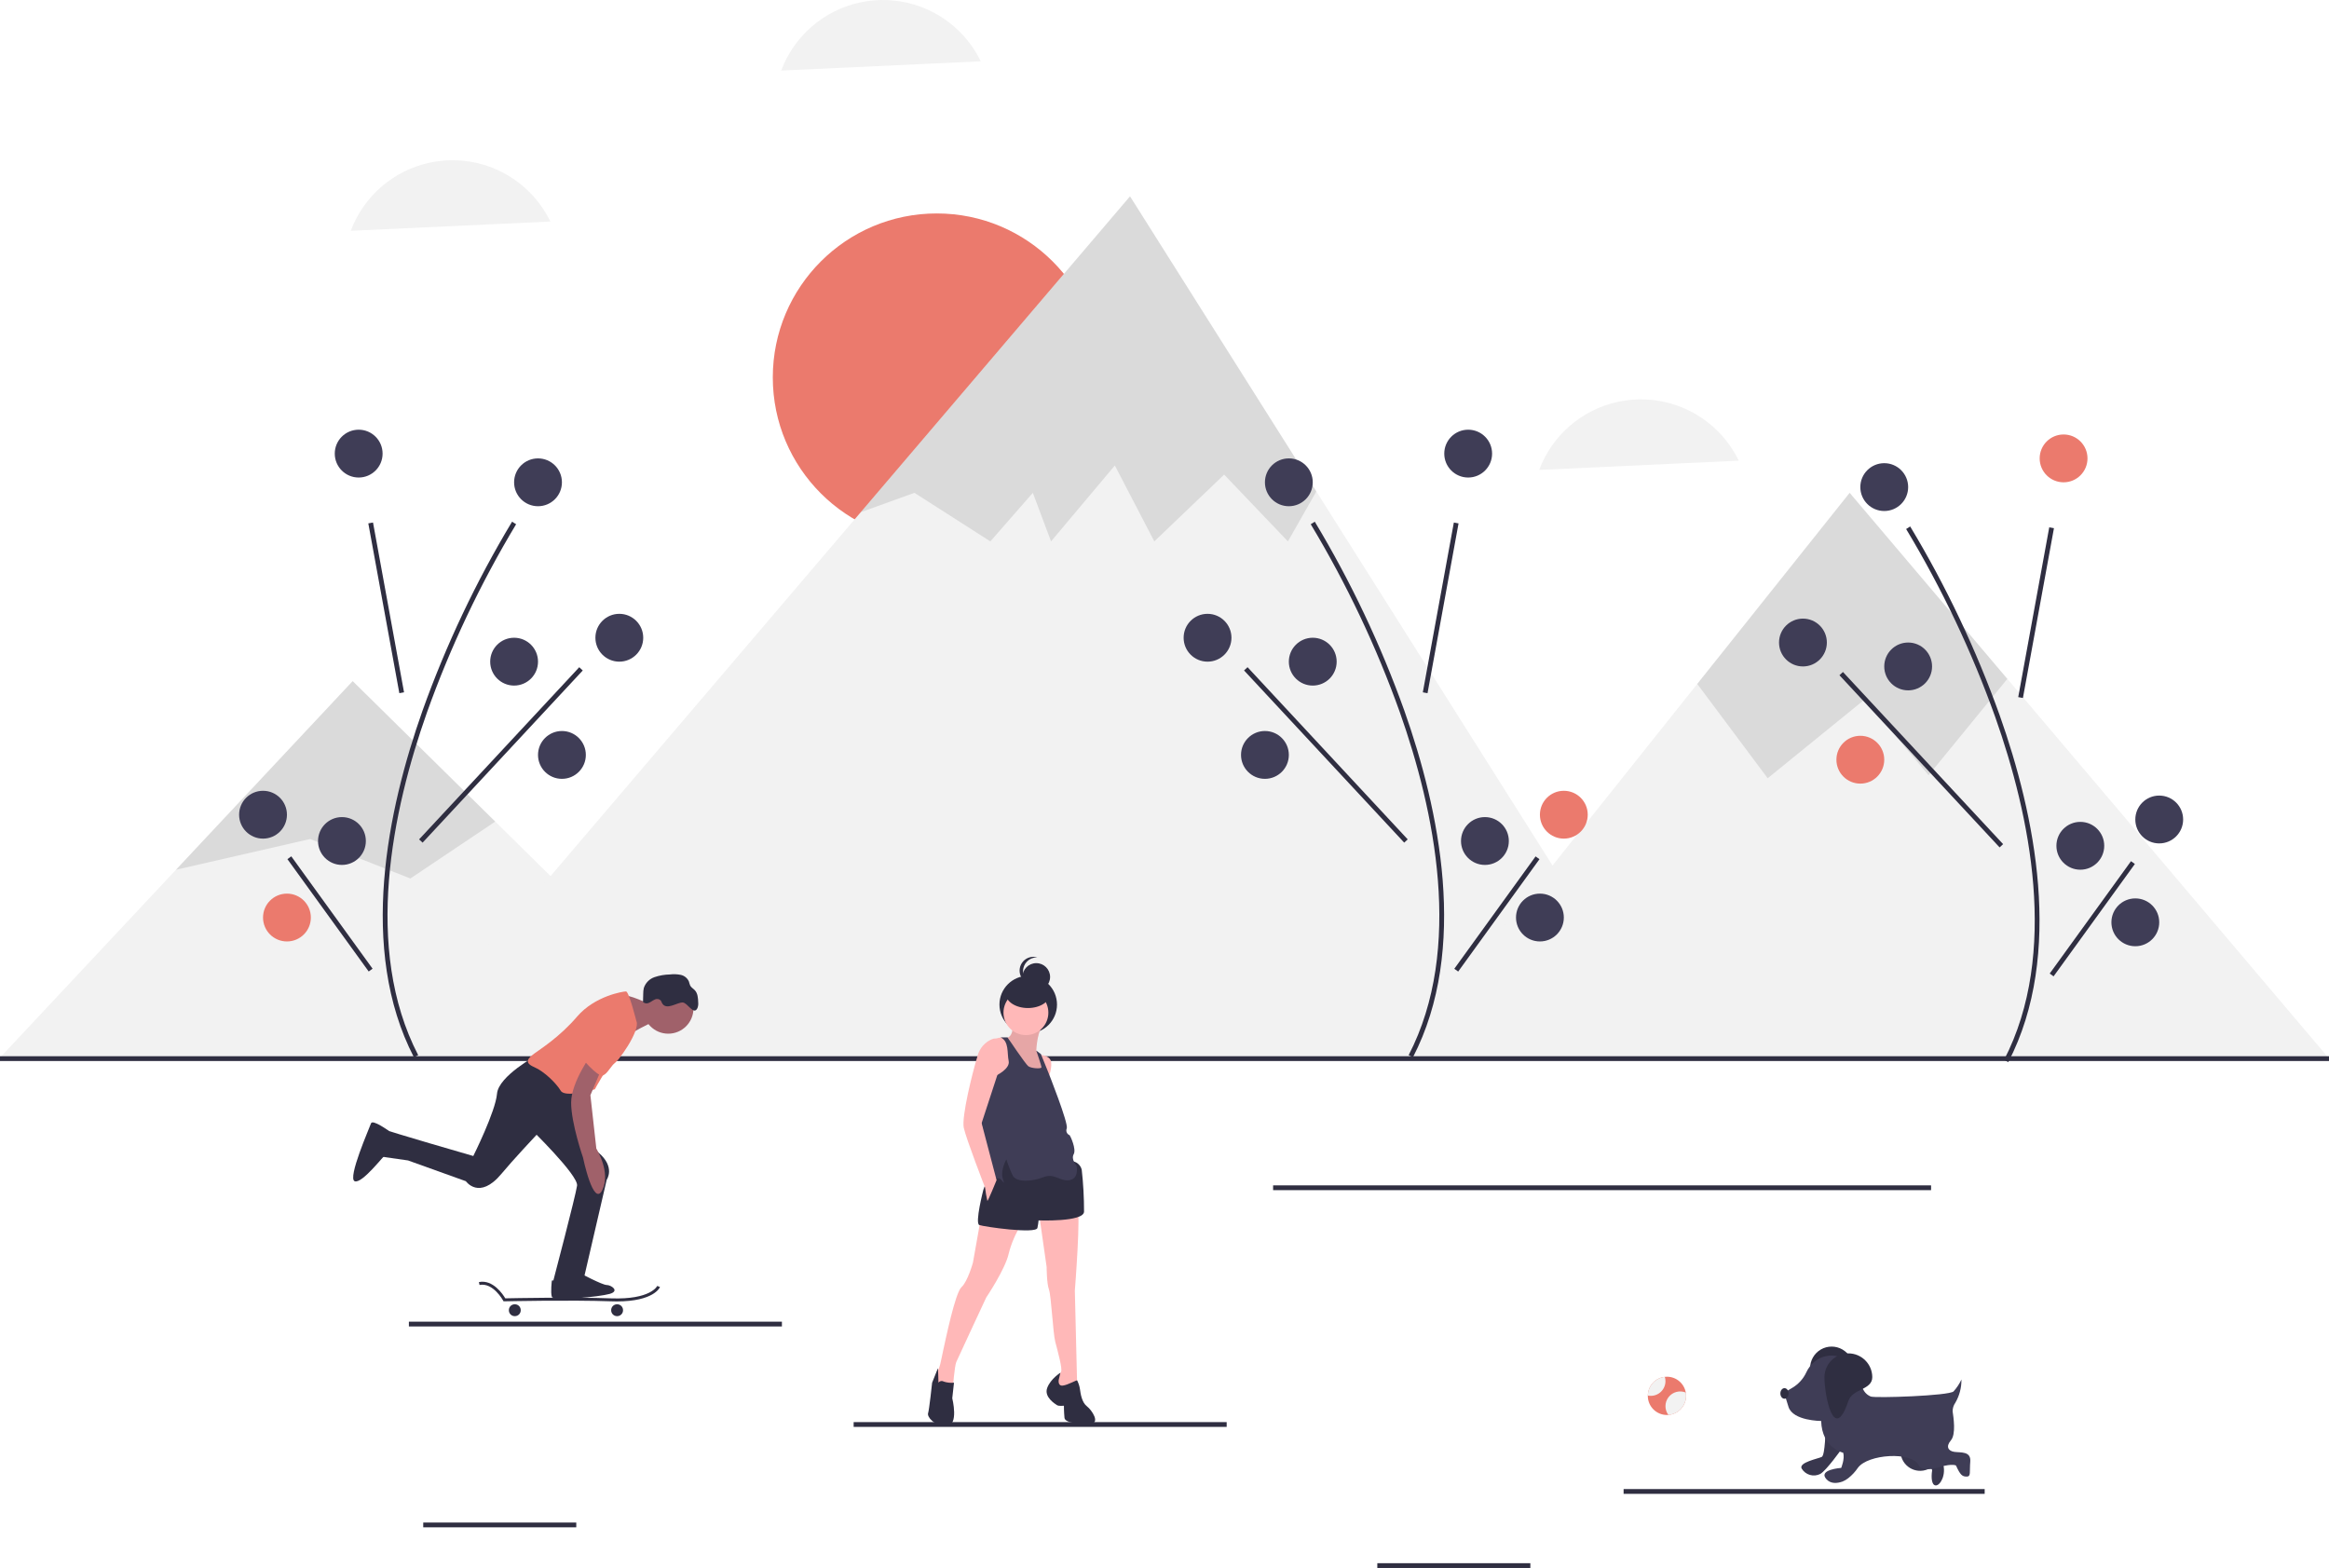
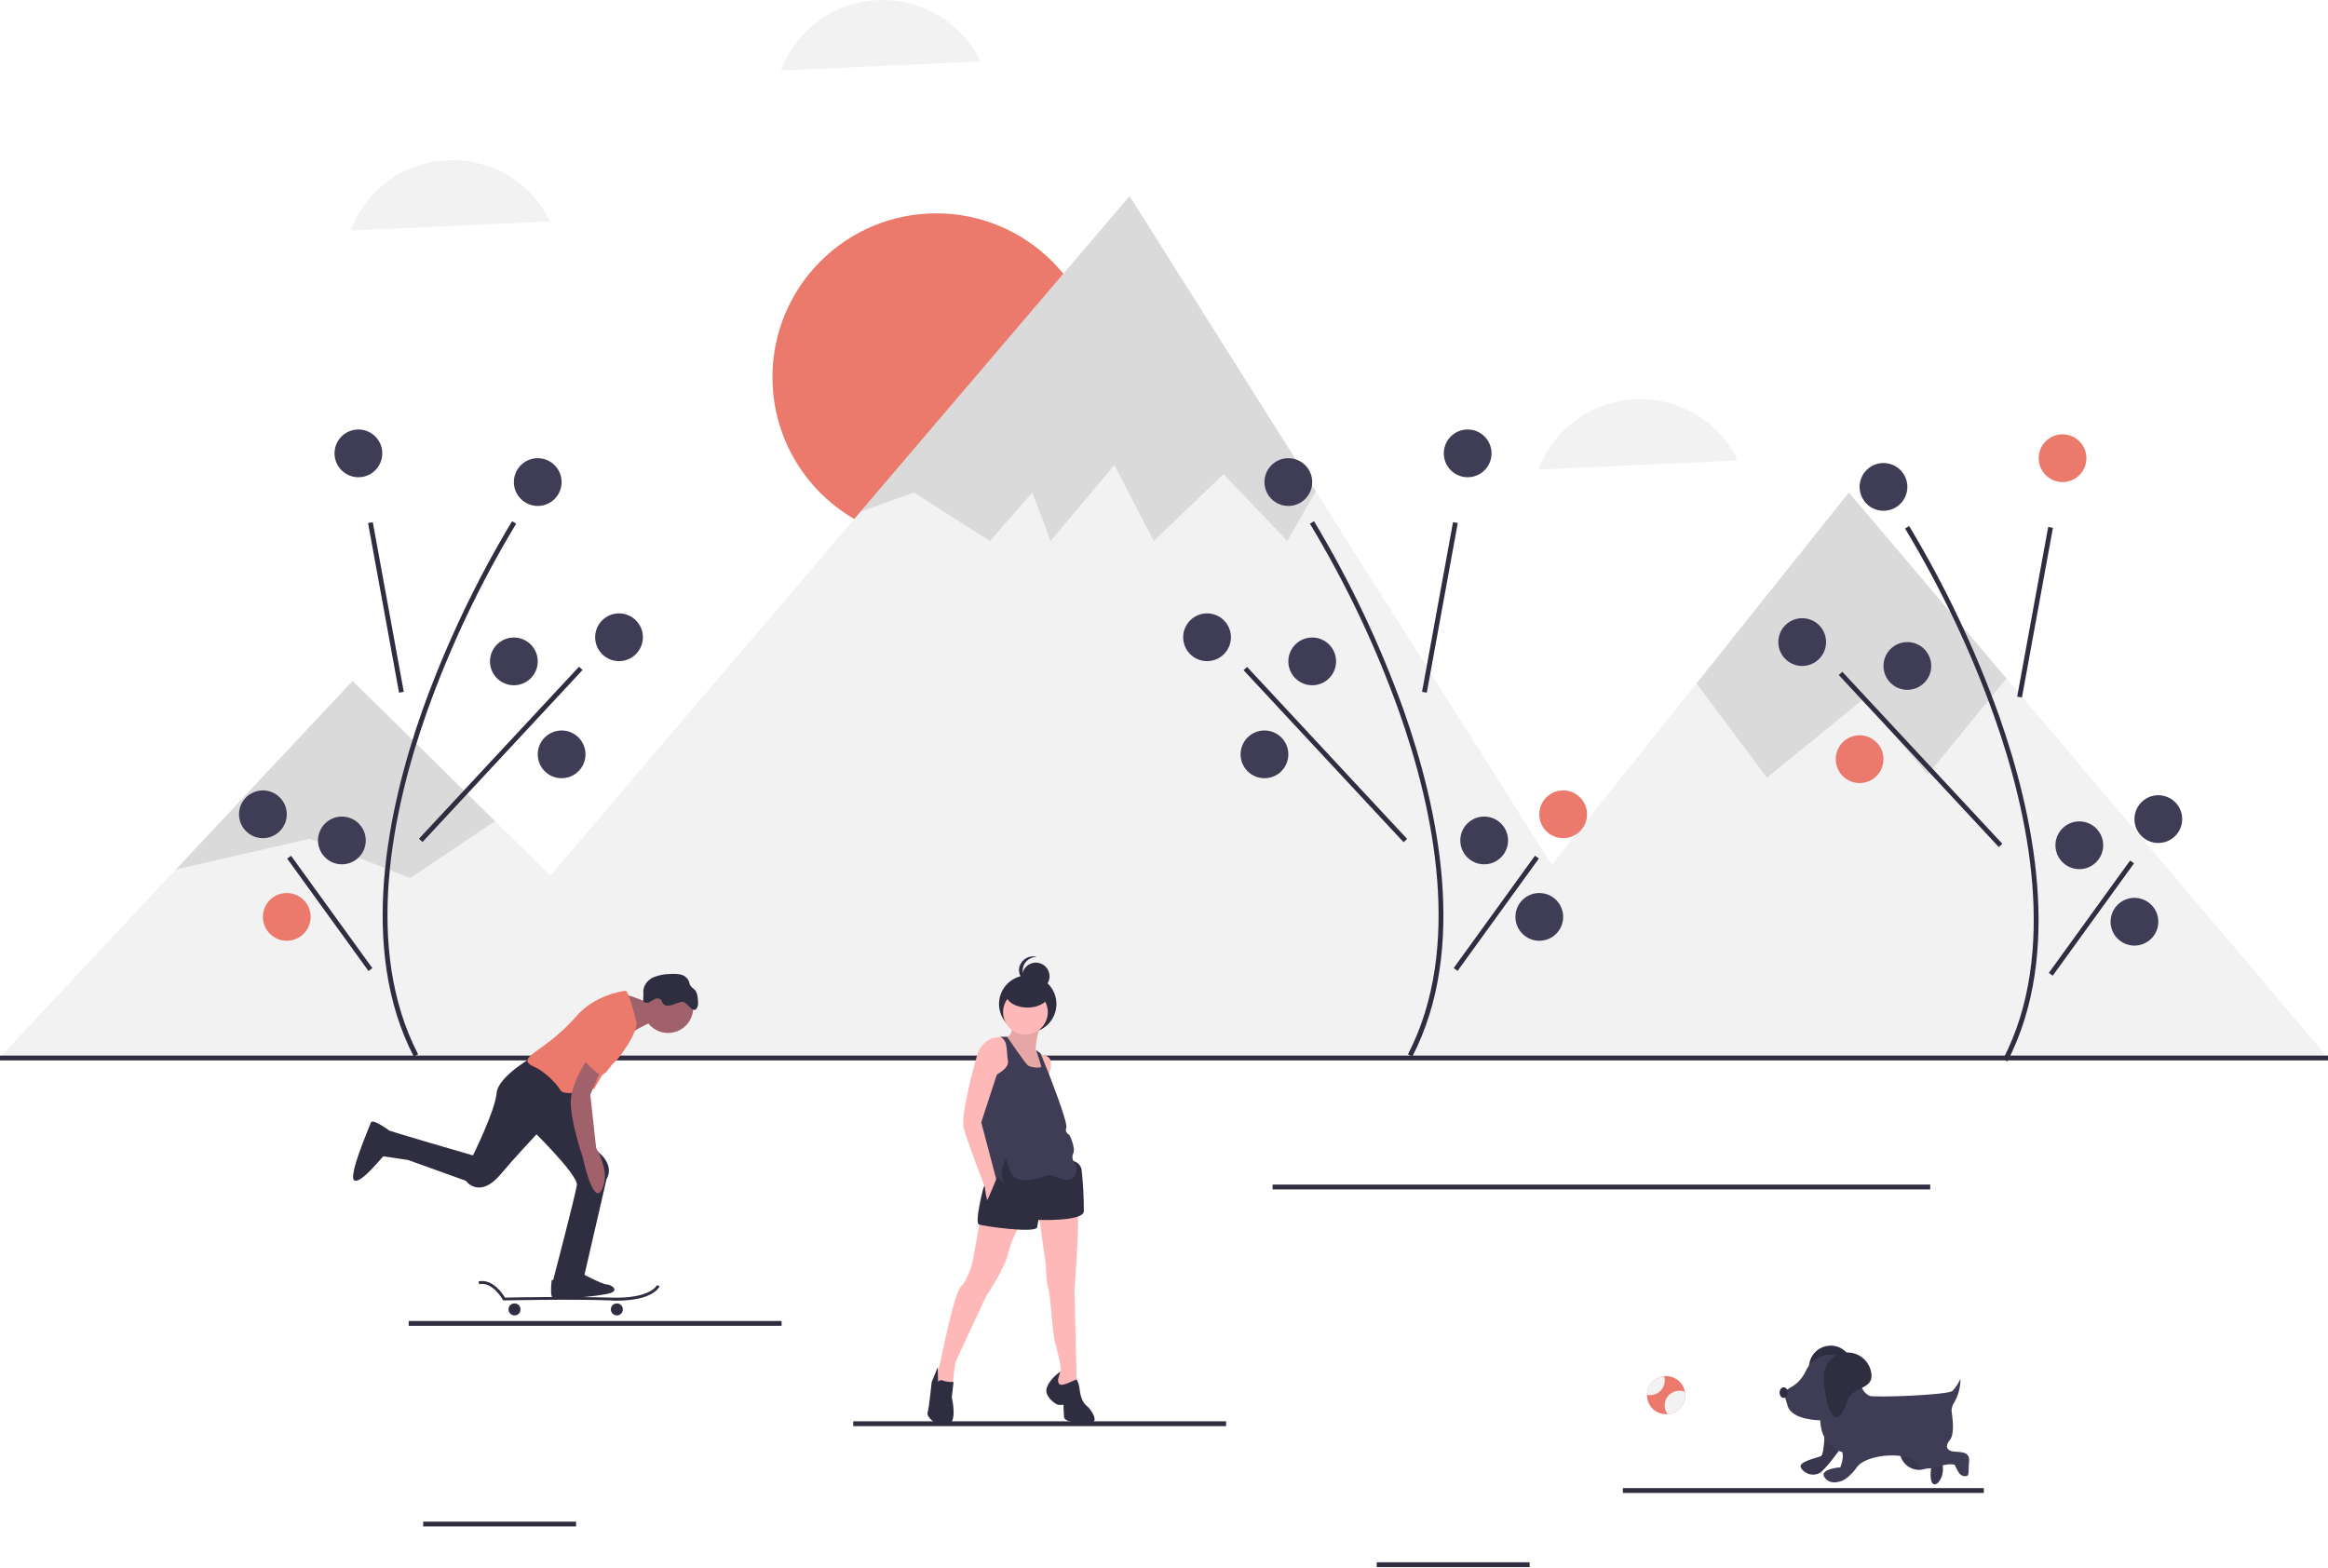
- <svg xmlns="http://www.w3.org/2000/svg" width="916.495" height="616.976" viewBox="0 0 916.495 616.976">
-   <g id="Group_30" data-name="Group 30" transform="translate(0 -0.006)">
-     <circle id="Ellipse_107" data-name="Ellipse 107" cx="64.524" cy="64.524" r="64.524" transform="translate(304.106 83.993)" fill="#eb7a6d" />
-     <path id="Path_460" data-name="Path 460" d="M289.475,433.3l-75.792-74.68-18.8-18.521-56.1-55.276L69.244,359.06,0,432.988" transform="translate(0 -16.815)" fill="#f2f2f2" />
-     <path id="Path_461" data-name="Path 461" d="M672.157,421.781H159.71l63.4-68.728,117.14-137.4,7.895-9.259L454.108,82.1l73.32,116.124,1.919,3.039,93.277,147.712Z" transform="translate(-9.429 -4.847)" fill="#f2f2f2" />
-     <path id="Path_462" data-name="Path 462" d="M951.044,428.651,824.469,279.3,762.418,206.09l-59.972,75.195-54.7,68.61L585.18,428.34" transform="translate(-34.549 -12.167)" fill="#f2f2f2" />
-     <path id="Path_463" data-name="Path 463" d="M199.232,340.1l-33.4,22.392L126.4,346.956l-52.814,12.1,69.543-74.238Z" transform="translate(-4.345 -16.815)" opacity="0.1" />
-     <path id="Path_464" data-name="Path 464" d="M539.251,198.228l-11.188,19.657L502.977,191.6l-27.485,26.281-15.535-29.866-25.1,29.866-7.17-19.111L410.97,217.885l-29.875-19.111L359.97,206.4,465.931,82.1Z" transform="translate(-21.253 -4.847)" opacity="0.1" />
-     <path id="Path_465" data-name="Path 465" d="M831.827,279.3l-30.984,37.913L775.75,287.343,737.514,318.41,709.8,281.285l59.972-75.195Z" transform="translate(-41.907 -12.167)" opacity="0.1" />
-     <path id="Path_466" data-name="Path 466" d="M950.366,553.081l-1.672-.864c21.719-41.989,10.105-96.519-3.462-134.87a413.347,413.347,0,0,0-35.077-74.03l1.591-1.005a415.467,415.467,0,0,1,35.26,74.407C960.7,455.421,972.393,510.495,950.366,553.081Z" transform="translate(-160.064 -135.151)" fill="#2f2e41" />
-     <rect id="Rectangle_447" data-name="Rectangle 447" width="67.919" height="1.881" transform="translate(794.201 274.311) rotate(-79.645)" fill="#2f2e41" />
-     <rect id="Rectangle_448" data-name="Rectangle 448" width="1.883" height="92.545" transform="matrix(0.732, -0.681, 0.681, 0.732, 723.85, 265.702)" fill="#2f2e41" />
-     <rect id="Rectangle_449" data-name="Rectangle 449" width="54.584" height="1.882" transform="matrix(0.586, -0.81, 0.81, 0.586, 806.59, 383.081)" fill="#2f2e41" />
-     <circle id="Ellipse_108" data-name="Ellipse 108" cx="9.41" cy="9.41" r="9.41" transform="translate(802.639 170.967)" fill="#eb7a6d" />
-     <circle id="Ellipse_109" data-name="Ellipse 109" cx="9.41" cy="9.41" r="9.41" transform="translate(700.074 243.421)" fill="#3f3d56" />
-     <circle id="Ellipse_110" data-name="Ellipse 110" cx="9.41" cy="9.41" r="9.41" transform="translate(741.477 252.831)" fill="#3f3d56" />
-     <circle id="Ellipse_111" data-name="Ellipse 111" cx="9.41" cy="9.41" r="9.41" transform="translate(722.657 289.528)" fill="#eb7a6d" />
-     <circle id="Ellipse_112" data-name="Ellipse 112" cx="9.41" cy="9.41" r="9.41" transform="translate(840.277 313.052)" fill="#3f3d56" />
-     <circle id="Ellipse_113" data-name="Ellipse 113" cx="9.41" cy="9.41" r="9.41" transform="translate(809.226 323.403)" fill="#3f3d56" />
-     <circle id="Ellipse_114" data-name="Ellipse 114" cx="9.41" cy="9.41" r="9.41" transform="translate(830.868 353.514)" fill="#3f3d56" />
-     <circle id="Ellipse_115" data-name="Ellipse 115" cx="9.41" cy="9.41" r="9.41" transform="translate(732.067 182.259)" fill="#3f3d56" />
-     <path id="Path_467" data-name="Path 467" d="M701.366,551.081l-1.672-.864c21.719-41.989,10.105-96.519-3.461-134.87a413.357,413.357,0,0,0-35.077-74.03l1.591-1.005a415.471,415.471,0,0,1,35.26,74.407C711.7,453.421,723.393,508.495,701.366,551.081Z" transform="translate(-145.363 -135.033)" fill="#2f2e41" />
-     <rect id="Rectangle_450" data-name="Rectangle 450" width="67.919" height="1.881" transform="translate(559.901 272.428) rotate(-79.645)" fill="#2f2e41" />
-     <rect id="Rectangle_451" data-name="Rectangle 451" width="1.883" height="92.545" transform="matrix(0.732, -0.681, 0.681, 0.732, 489.551, 263.821)" fill="#2f2e41" />
-     <rect id="Rectangle_452" data-name="Rectangle 452" width="54.584" height="1.882" transform="matrix(0.586, -0.81, 0.81, 0.586, 572.291, 381.199)" fill="#2f2e41" />
-     <circle id="Ellipse_116" data-name="Ellipse 116" cx="9.41" cy="9.41" r="9.41" transform="translate(568.34 169.085)" fill="#3f3d56" />
-     <circle id="Ellipse_117" data-name="Ellipse 117" cx="9.41" cy="9.41" r="9.41" transform="translate(465.775 241.539)" fill="#3f3d56" />
-     <circle id="Ellipse_118" data-name="Ellipse 118" cx="9.41" cy="9.41" r="9.41" transform="translate(507.177 250.949)" fill="#3f3d56" />
-     <circle id="Ellipse_119" data-name="Ellipse 119" cx="9.41" cy="9.41" r="9.41" transform="translate(488.358 287.646)" fill="#3f3d56" />
-     <circle id="Ellipse_120" data-name="Ellipse 120" cx="9.41" cy="9.41" r="9.41" transform="translate(605.978 311.17)" fill="#eb7a6d" />
-     <circle id="Ellipse_121" data-name="Ellipse 121" cx="9.41" cy="9.41" r="9.41" transform="translate(574.927 321.521)" fill="#3f3d56" />
-     <circle id="Ellipse_122" data-name="Ellipse 122" cx="9.41" cy="9.41" r="9.41" transform="translate(596.569 351.632)" fill="#3f3d56" />
-     <circle id="Ellipse_123" data-name="Ellipse 123" cx="9.41" cy="9.41" r="9.41" transform="translate(497.768 180.377)" fill="#3f3d56" />
-     <path id="Path_468" data-name="Path 468" d="M285.341,551.081l1.672-.864c-21.719-41.989-10.105-96.519,3.462-134.87a413.359,413.359,0,0,1,35.077-74.03l-1.591-1.005a415.462,415.462,0,0,0-35.26,74.406C275.01,453.421,263.314,508.495,285.341,551.081Z" transform="translate(-122.45 -135.033)" fill="#2f2e41" />
-     <rect id="Rectangle_453" data-name="Rectangle 453" width="1.881" height="67.919" transform="translate(144.936 205.947) rotate(-10.355)" fill="#2f2e41" />
-     <rect id="Rectangle_454" data-name="Rectangle 454" width="92.545" height="1.883" transform="matrix(0.681, -0.732, 0.732, 0.681, 164.92, 330.291)" fill="#2f2e41" />
-     <rect id="Rectangle_455" data-name="Rectangle 455" width="1.882" height="54.584" transform="matrix(0.81, -0.586, 0.586, 0.81, 113.102, 338.062)" fill="#2f2e41" />
-     <circle id="Ellipse_124" data-name="Ellipse 124" cx="9.41" cy="9.41" r="9.41" transform="translate(131.734 169.085)" fill="#3f3d56" />
-     <circle id="Ellipse_125" data-name="Ellipse 125" cx="9.41" cy="9.41" r="9.41" transform="translate(234.299 241.539)" fill="#3f3d56" />
-     <circle id="Ellipse_126" data-name="Ellipse 126" cx="9.41" cy="9.41" r="9.41" transform="translate(192.897 250.949)" fill="#3f3d56" />
-     <circle id="Ellipse_127" data-name="Ellipse 127" cx="9.41" cy="9.41" r="9.41" transform="translate(211.716 287.646)" fill="#3f3d56" />
-     <circle id="Ellipse_128" data-name="Ellipse 128" cx="9.41" cy="9.41" r="9.41" transform="translate(94.096 311.17)" fill="#3f3d56" />
-     <circle id="Ellipse_129" data-name="Ellipse 129" cx="9.41" cy="9.41" r="9.41" transform="translate(125.148 321.521)" fill="#3f3d56" />
-     <circle id="Ellipse_130" data-name="Ellipse 130" cx="9.41" cy="9.41" r="9.41" transform="translate(103.506 351.632)" fill="#eb7a6d" />
-     <circle id="Ellipse_131" data-name="Ellipse 131" cx="9.41" cy="9.41" r="9.41" transform="translate(202.306 180.377)" fill="#3f3d56" />
-     <rect id="Rectangle_456" data-name="Rectangle 456" width="916.495" height="1.882" transform="translate(0 415.617)" fill="#2f2e41" />
-     <circle id="Ellipse_132" data-name="Ellipse 132" cx="11.323" cy="11.323" r="11.323" transform="translate(393.299 383.97)" fill="#2f2e41" />
-     <path id="Path_469" data-name="Path 469" d="M536.356,551.312s.226,4.076-2.491,4.529l3.85,9.285,4.756,7.7h4.076l2.491-2.265-.453-2.944-1.359-5.209-1.585-1.585s.226-6.568,2.265-9.512S536.356,551.312,536.356,551.312Z" transform="translate(-137.848 -147.413)" fill="#ffb8b8" />
-     <path id="Path_470" data-name="Path 470" d="M536.356,551.312s.226,4.076-2.491,4.529l3.85,9.285,4.756,7.7h4.076l2.491-2.265-.453-2.944-1.359-5.209-1.585-1.585s.226-6.568,2.265-9.512S536.356,551.312,536.356,551.312Z" transform="translate(-137.848 -147.413)" opacity="0.1" />
-     <circle id="Ellipse_133" data-name="Ellipse 133" cx="5.435" cy="5.435" r="5.435" transform="translate(402.358 378.988)" fill="#2f2e41" />
-     <path id="Path_471" data-name="Path 471" d="M540.759,527.934a5.435,5.435,0,0,1,5.435-5.435c.072,0,.143,0,.214.005a5.435,5.435,0,1,0-1.786,10.633,5.437,5.437,0,0,1-3.863-5.2Z" transform="translate(-138.175 -145.775)" fill="#2f2e41" />
-     <path id="Path_472" data-name="Path 472" d="M534.658,556.425l-2.265-.226a3.717,3.717,0,0,0-3.623.906c-1.585,1.585.226,19.476.226,19.476l5.662-3.85.906-9.059Z" transform="translate(-137.509 -147.77)" fill="#ffb8b8" />
-     <path id="Path_473" data-name="Path 473" d="M522.164,631.057l-3.17,17.891s-2.038,7.473-4.529,9.738-6.341,21.061-7.247,25.138-1.132,6.341-2.265,7.926,0,7.247,0,7.247h2.491l3.623-.679s.679-8.606,1.359-10.191S524.2,662.762,524.2,662.762s7.473-11.1,8.832-17.211A39.153,39.153,0,0,1,538.016,634Z" transform="translate(-136.111 -152.198)" fill="#ffb8b8" />
-     <path id="Path_474" data-name="Path 474" d="M547.583,629.851l2.944,20.608s0,6.341.906,8.832,1.585,17.211,2.491,20.608,2.944,10.87,2.265,11.776a32.312,32.312,0,0,0-2.038,4.529l2.265,4.982,6.115-4.3-.906-37.14s2.491-31.479.906-32.385S553.018,623.736,547.583,629.851Z" transform="translate(-138.658 -151.898)" fill="#ffb8b8" />
-     <path id="Path_475" data-name="Path 475" d="M528.634,606.4,524.1,618.854s-3.4,13.135-1.585,13.814,22.42,3.623,22.873,1.132a25.549,25.549,0,0,0,.453-2.944s17.664.679,17.891-3.4a146.484,146.484,0,0,0-.906-16.532,4.414,4.414,0,0,0-4.076-3.4C556.263,607.53,534.749,601.869,528.634,606.4Z" transform="translate(-137.147 -150.639)" fill="#2f2e41" />
-     <path id="Path_476" data-name="Path 476" d="M505.206,700.015a1.491,1.491,0,0,1,2.038-.453,10.065,10.065,0,0,0,4.076.453l-.679,6.115S513.359,717,508.377,717s-7.7-3.623-7.247-4.982,1.585-12,1.585-12,2.176-5.347,2.265-5.662S505.206,700.015,505.206,700.015Z" transform="translate(-135.912 -155.935)" fill="#2f2e41" />
-     <path id="Path_477" data-name="Path 477" d="M555.466,698.993s-.453,2.491,1.585,2.265,5.435-2.265,5.662-2.038a11.162,11.162,0,0,1,1.132,3.623c.226,1.585.679,4.982,2.718,6.567s5.209,6.568,1.585,6.794-10.191,0-10.417-2.265-.227-4.756-.227-4.756-2.038.226-2.718-.226-5.209-3.171-3.85-6.794,5.193-5.958,5.193-5.958Z" transform="translate(-138.841 -156.045)" fill="#2f2e41" />
-     <circle id="Ellipse_134" data-name="Ellipse 134" cx="8.832" cy="8.832" r="8.832" transform="translate(394.885 389.632)" fill="#ffb8b8" />
-     <path id="Path_478" data-name="Path 478" d="M547.1,563.187s4.076,0,4.982,2.265-.906,7.02-.906,7.02l-2.065-5.048Z" transform="translate(-138.629 -148.191)" fill="#ffb8b8" />
-     <path id="Path_479" data-name="Path 479" d="M530.932,555.967h2.717s7.02,10.417,8.153,11.323,5.209,1.132,5.209.453-2.038-6.568-2.038-6.568l1.812,1.359,2.944,7.247s7.926,19.929,7.247,21.967a2.02,2.02,0,0,0,1.132,2.718c.226.227,2.718,5.435,1.585,7.473s1.132,4.529,1.132,4.529,1.132,4.982-2.718,5.662-5.888-2.944-10.417-1.132-10.644,2.038-12-.679a50.808,50.808,0,0,1-2.491-6.341s-2.491,4.3-1.359,7.7-.453-.226-1.585-.226-3.171-.226-3.171-1.585-4.529-24.232-4.529-24.232l6.341-14.494s5.888-2.718,5.209-5.888S534.329,557.552,530.932,555.967Z" transform="translate(-137.18 -147.765)" fill="#3f3d56" />
-     <path id="Path_480" data-name="Path 480" d="M531.281,557.433a3.961,3.961,0,0,0-4.208-.7,9.739,9.739,0,0,0-5.591,6.509c-2.038,6.567-6.341,24.005-5.435,28.308s8.379,23.552,8.379,23.552a50.489,50.489,0,0,0,.906,5.209c.227.227,3.623-8.153,3.623-8.153l-5.888-22.42,7.926-24.232S534.218,560.184,531.281,557.433Z" transform="translate(-136.789 -147.791)" fill="#ffb8b8" />
-     <ellipse id="Ellipse_135" data-name="Ellipse 135" cx="8.719" cy="5.662" rx="8.719" ry="5.662" transform="translate(395.79 385.329)" fill="#2f2e41" />
-     <path id="Path_481" data-name="Path 481" d="M333.639,563.41s-15.169,8.168-15.752,15.169-9.335,24.5-9.335,24.5-34.422-9.918-35.005-10.5-2.917,10.5-2.917,10.5l12.252,1.75L305.635,613s5.251,7.584,14-2.917,30.921-33.255,30.921-33.255Z" transform="translate(-122.306 -148.204)" fill="#2f2e41" />
-     <path id="Path_482" data-name="Path 482" d="M334.493,592.8s19.253,18.669,18.669,22.753-9.335,37.339-9.335,37.339l7,3.5,4.667-2.917,9.335-40.256s3.514-4.93-3.2-10.633-11.383-25.539-11.383-25.539Z" transform="translate(-126.077 -149.01)" fill="#2f2e41" />
-     <circle id="Ellipse_136" data-name="Ellipse 136" cx="9.918" cy="9.918" r="9.918" transform="translate(253.048 386.91)" fill="#a0616a" />
-     <path id="Path_483" data-name="Path 483" d="M384.625,542.1s-9.918-4.667-11.085-3.5,2.334,15.169,2.334,15.169,9.335-5.251,10.5-5.251S384.625,542.1,384.625,542.1Z" transform="translate(-128.368 -146.728)" fill="#a0616a" />
-     <path id="Path_484" data-name="Path 484" d="M376.455,548.417s-2.917-11.668-4.084-11.668-12.252,1.75-19.253,9.918S338.533,559.5,336.2,561.253s-4.084,3.5,0,5.251,8.751,6.418,10.5,9.335,13.419-.583,13.419-.583,5.251-9.918,7-9.918S378.205,551.918,376.455,548.417Z" transform="translate(-126.033 -146.63)" fill="#eb7a6d" />
-     <path id="Path_485" data-name="Path 485" d="M360.021,562.79s-8.168,11.085-8.168,19.253,4.667,21.587,4.667,21.587,4.084,19.836,7.584,12.835-2.334-16.336-2.334-16.336l-2.334-21,4.667-11.085Z" transform="translate(-127.102 -148.168)" fill="#a0616a" />
-     <path id="Path_486" data-name="Path 486" d="M274.8,594.914s-6.5-4.757-7.088-3.007-9.335,21.586-6.418,22.753,11.668-10.5,12.252-10.5S273.136,594.42,274.8,594.914Z" transform="translate(-121.72 -149.864)" fill="#2f2e41" />
-     <path id="Path_487" data-name="Path 487" d="M354.862,654.554s8.751,4.667,10.5,4.667,5.251,2.334,1.167,3.5-22.17,2.917-22.753,1.167,0-6.418,0-6.418S354.862,656.3,354.862,654.554Z" transform="translate(-126.61 -153.585)" fill="#2f2e41" />
-     <path id="Path_488" data-name="Path 488" d="M403.345,542.854a4.913,4.913,0,0,0,.279-2.249c-.054-1.676-.17-3.509-1.31-4.74-.584-.63-1.4-1.056-1.816-1.81a11.341,11.341,0,0,1-.526-1.627,4.539,4.539,0,0,0-3.225-2.623,13.408,13.408,0,0,0-4.3-.157,19.955,19.955,0,0,0-6.04,1.063,6.746,6.746,0,0,0-4.169,4.23,9.965,9.965,0,0,0-.244,2.322l-.085,3.248a2.1,2.1,0,0,0,2.407.259c.791-.351,1.461-.942,2.264-1.264a1.99,1.99,0,0,1,2.363.428,7.1,7.1,0,0,1,.412.893c1.6,3.188,5.9-.2,8.139-.156C399.492,540.715,401.88,546,403.345,542.854Z" transform="translate(-128.876 -146.205)" fill="#2f2e41" />
-     <path id="Path_489" data-name="Path 489" d="M367.563,665.892c14.539,0,16.881-5.417,16.978-5.659l-1.081-.44c-.024.055-2.513,5.449-18.109,4.891-15.139-.541-38.563-.075-41.693-.008-.877-1.485-4.812-7.512-10.367-6.4l.229,1.144c5.337-1.071,9.251,6.05,9.29,6.122l.169.314.357-.007c.257-.006,25.841-.576,41.972,0Q366.481,665.892,367.563,665.892Z" transform="translate(-124.825 -153.797)" fill="#2f2e41" />
-     <rect id="Rectangle_457" data-name="Rectangle 457" width="4.667" height="4.667" rx="2.298" transform="translate(245.171 517.888) rotate(180)" fill="#2f2e41" />
-     <rect id="Rectangle_458" data-name="Rectangle 458" width="4.667" height="4.667" rx="2.298" transform="translate(204.915 517.888) rotate(180)" fill="#2f2e41" />
-     <path id="Path_490" data-name="Path 490" d="M375.993,547.909s-2.773,14.044-5.762,16.649-3.692,5.127-5.674,5.908-8.983-7.387-8.983-7.971S375.993,547.909,375.993,547.909Z" transform="translate(-127.322 -147.289)" fill="#eb7a6d" />
-     <rect id="Rectangle_459" data-name="Rectangle 459" width="146.79" height="1.882" transform="translate(160.904 520.063)" fill="#2f2e41" />
-     <rect id="Rectangle_460" data-name="Rectangle 460" width="146.79" height="1.882" transform="translate(335.923 559.584)" fill="#2f2e41" />
-     <rect id="Rectangle_461" data-name="Rectangle 461" width="60.221" height="1.882" transform="translate(541.993 615.1)" fill="#2f2e41" />
-     <rect id="Rectangle_462" data-name="Rectangle 462" width="60.221" height="1.882" transform="translate(166.55 599.104)" fill="#2f2e41" />
-     <rect id="Rectangle_463" data-name="Rectangle 463" width="258.92" height="1.882" transform="translate(500.983 466.429)" fill="#2f2e41" />
-     <path id="Path_491" data-name="Path 491" d="M330.039,201.743A42.758,42.758,0,0,0,259.7,216.924l78.531-3.639a42.679,42.679,0,0,0-8.194-11.542Z" transform="translate(-121.661 -126.109)" fill="#f2f2f2" />
-     <path id="Path_492" data-name="Path 492" d="M510.039,134.743A42.758,42.758,0,0,0,439.7,149.924l78.531-3.639A42.677,42.677,0,0,0,510.039,134.743Z" transform="translate(-132.288 -122.153)" fill="#f2f2f2" />
-     <path id="Path_493" data-name="Path 493" d="M827.039,301.743A42.758,42.758,0,0,0,756.7,316.924l78.531-3.639a42.676,42.676,0,0,0-8.194-11.542Z" transform="translate(-151.004 -132.013)" fill="#f2f2f2" />
-     <rect id="Rectangle_464" data-name="Rectangle 464" width="142.085" height="1.882" transform="translate(638.912 585.931)" fill="#2f2e41" />
-     <path id="Path_494" data-name="Path 494" d="M817.178,705.4a7.522,7.522,0,0,1-6.96,7.5h-.006c-.185.017-.371.023-.562.023a7.527,7.527,0,0,1-7.528-7.528.78.78,0,0,1,.006-.116,7.519,7.519,0,0,1,6.688-7.366,7.9,7.9,0,0,1,.834-.046,7.519,7.519,0,0,1,7.412,6.225v.006A7.417,7.417,0,0,1,817.178,705.4Z" transform="translate(-153.686 -156.143)" fill="#eb7a6d" />
-     <path id="Path_495" data-name="Path 495" d="M817.614,705.763a7.522,7.522,0,0,1-6.96,7.5h-.006a5.791,5.791,0,0,1,6.85-8.807v.006A7.406,7.406,0,0,1,817.614,705.763Z" transform="translate(-154.122 -156.506)" fill="#f2f2f2" />
-     <path id="Path_496" data-name="Path 496" d="M809.072,699.612a5.791,5.791,0,0,1-6.943,5.675,7.519,7.519,0,0,1,6.688-7.365,5.608,5.608,0,0,1,.255,1.691Z" transform="translate(-153.686 -156.146)" fill="#f2f2f2" />
-     <path id="Path_497" data-name="Path 497" d="M886.937,693.834c0,4.677-6.988,4.032-8.469,8.469-5.178,15.52-8.517-2.306-8.469-8.469a8.469,8.469,0,1,1,16.937,0Z" transform="translate(-157.693 -155.405)" fill="#2f2e41" />
-     <path id="Path_498" data-name="Path 498" d="M875.858,719.331s-.1,10.664-1.49,11.358-9.275,2.184-7.886,4.615a5.585,5.585,0,0,0,7.292,2.083c2.431-1.389,8.334-9.723,8.334-9.723Z" transform="translate(-157.476 -157.41)" fill="#3f3d56" />
-     <path id="Path_499" data-name="Path 499" d="M907.825,729.012s0,.1.01.284a7.711,7.711,0,0,0,10.655,6.575c1.013-.4,1.891-.459,1.735.635-.347,2.431-.246,5.7,1.49,5.7s4.167-4.167,2.778-8.681a38.685,38.685,0,0,0-4.514-9.028Z" transform="translate(-159.926 -157.715)" fill="#3f3d56" />
-     <path id="Path_500" data-name="Path 500" d="M875.858,719.331s-.1,10.664-1.49,11.358-9.275,2.184-7.886,4.615a5.585,5.585,0,0,0,7.292,2.083c2.431-1.389,8.334-9.723,8.334-9.723Z" transform="translate(-157.476 -157.41)" opacity="0.1" />
-     <path id="Path_501" data-name="Path 501" d="M907.825,729.012s0,.1.01.284a7.711,7.711,0,0,0,10.655,6.575c1.013-.4,1.891-.459,1.735.635-.347,2.431-.246,5.7,1.49,5.7s4.167-4.167,2.778-8.681a38.685,38.685,0,0,0-4.514-9.028Z" transform="translate(-159.926 -157.715)" opacity="0.1" />
-     <path id="Path_502" data-name="Path 502" d="M867.847,695.65a11.726,11.726,0,0,1,3.211-4.194,10.478,10.478,0,0,1,9.583-2.041c7.987,2.083,9.028,7.987,9.028,7.987v2.383a5.707,5.707,0,0,0,3.53,5.351c1.768.691,30.879-.283,32.615-2.019a19.3,19.3,0,0,0,3.094-4.672v.067a17.715,17.715,0,0,1-2.4,9.061,5.813,5.813,0,0,0-1.073,3.372c.347,2.431,1.389,9.028-.694,11.459s-1.042,4.167,1.389,4.514,6.6-.347,6.25,3.82.347,5.9-1.389,5.9-2.5-.535-4.236-4.355c0,0-1.32-.854-6.181.535-3.16.9-7.312,1.758-8.526-.7-2.686-5.425-19.96-4.356-23.893,1.075a18.113,18.113,0,0,1-3.793,4.081,9.549,9.549,0,0,1-2.246,1.312c-2.083.738-4.6,1-6.337-.911-3.472-3.82,5.81-4.456,5.81-4.456s1.483-3.531.788-5.962c0,0-8.334-1.736-8.681-12.5,0,0-11.112,0-12.848-5.556l-1.736-5.556,3.34-2a13.741,13.741,0,0,0,5.382-5.972Z" transform="translate(-157.05 -155.62)" fill="#3f3d56" />
-     <ellipse id="Ellipse_137" data-name="Ellipse 137" cx="1.619" cy="2.083" rx="1.619" ry="2.083" transform="translate(700.6 546.223)" fill="#2f2e41" />
-     <path id="Path_503" data-name="Path 503" d="M894.819,697.41c0,5.2-7.765,4.48-9.41,9.41-5.754,17.245-9.463-2.562-9.41-9.41a9.41,9.41,0,0,1,18.819,0Z" transform="translate(-158.047 -155.56)" fill="#2f2e41" />
+ <svg xmlns="http://www.w3.org/2000/svg" version="1.1" id="svg--outdoor" x="0px" y="0px" viewBox="0 0 916.5 617" enable-background="new 0 0 916.5 617" xml:space="preserve">
+   <circle id="svg--outdoor_x5F__x5F_sun" fill="#EB7A6D" cx="368.6" cy="148.5" r="64.5" />
+   <g id="svg--outdoor_x5F__x5F_mountains">
+     <g>
+       <path id="Path_460" fill="#F2F2F2" d="M289.5,416.5l-75.8-74.7l-18.8-18.5L138.8,268l-69.5,74.2L0,416.2" />
+       <path id="Path_463" opacity="0.1" enable-background="new    " d="M194.9,323.3l-33.4,22.4l-39.4-15.5l-52.8,12.1l69.5-74.2    L194.9,323.3z" />
+     </g>
+     <g>
+       <path id="Path_461" fill="#F2F2F2" d="M662.7,416.9H150.3l63.4-68.7l117.1-137.4l7.9-9.3l106-124.3L518,193.4l1.9,3l93.3,147.7    L662.7,416.9z" />
+       <path id="Path_464" opacity="0.1" enable-background="new    " d="M518,193.4L506.8,213l-25.1-26.3L454.2,213l-15.5-29.9    L413.6,213l-7.2-19.1L389.7,213l-29.9-19.1l-21.1,7.6l106-124.3L518,193.4z" />
+     </g>
+     <g>
+       <path id="Path_462" fill="#F2F2F2" d="M916.5,416.5L789.9,267.1l-62.1-73.2l-60,75.2l-54.7,68.6l-62.6,78.4" />
+       <path id="Path_465" opacity="0.1" enable-background="new    " d="M789.9,267.1l-31,37.9l-25.1-29.9l-38.2,31.1l-27.7-37.1    l60-75.2L789.9,267.1z" />
+     </g>
+     <rect id="Rectangle_456" y="415.6" fill="#2F2E41" width="916.5" height="1.9" />
+   </g>
+   <g id="svg--outdoor_x5F__x5F_tree--three">
+     <path id="Path_466" fill="#2F2E41" d="M790.3,417.9l-1.7-0.9c21.7-42,10.1-96.5-3.5-134.9c-9.2-25.8-21-50.6-35.1-74l1.6-1   c14.2,23.6,26,48.5,35.3,74.4C800.6,320.3,812.3,375.3,790.3,417.9z" />
+     <rect id="Rectangle_447" x="767.3" y="240.1" transform="matrix(0.1797 -0.9837 0.9837 0.1797 420.0704 985.9171)" fill="#2F2E41" width="67.9" height="1.9" />
+     <rect id="Rectangle_448" x="755.1" y="252.7" transform="matrix(0.7322 -0.6811 0.6811 0.7322 -1.1043 595.0443)" fill="#2F2E41" width="1.9" height="92.5" />
+     <rect id="Rectangle_449" x="796.1" y="360.6" transform="matrix(0.5861 -0.8102 0.8102 0.5861 47.8384 816.6937)" fill="#2F2E41" width="54.6" height="1.9" />
+     <circle id="Ellipse_108" fill="#EB7A6D" cx="812" cy="180.4" r="9.4" />
+     <circle id="Ellipse_109" fill="#3F3D56" cx="709.5" cy="252.8" r="9.4" />
+     <circle id="Ellipse_110" fill="#3F3D56" cx="750.9" cy="262.2" r="9.4" />
+     <circle id="Ellipse_111" fill="#EB7A6D" cx="732.1" cy="298.9" r="9.4" />
+     <circle id="Ellipse_112" fill="#3F3D56" cx="849.7" cy="322.5" r="9.4" />
+     <circle id="Ellipse_113" fill="#3F3D56" cx="818.6" cy="332.8" r="9.4" />
+     <circle id="Ellipse_114" fill="#3F3D56" cx="840.3" cy="362.9" r="9.4" />
+     <circle id="Ellipse_115" fill="#3F3D56" cx="741.5" cy="191.7" r="9.4" />
+   </g>
+   <g id="svg--outdoor_x5F__x5F_tree--two">
+     <path id="Path_467" fill="#2F2E41" d="M556,416l-1.7-0.9c21.7-42,10.1-96.5-3.5-134.9c-9.2-25.8-21-50.6-35.1-74l1.6-1   c14.2,23.6,26,48.5,35.3,74.4C566.3,318.4,578,373.5,556,416z" />
+     <rect id="Rectangle_450" x="533" y="238.2" transform="matrix(0.1797 -0.9837 0.9837 0.1797 229.7374 753.8887)" fill="#2F2E41" width="67.9" height="1.9" />
+     <rect id="Rectangle_451" x="520.8" y="250.8" transform="matrix(0.7322 -0.6811 0.6811 0.7322 -62.5797 434.9497)" fill="#2F2E41" width="1.9" height="92.5" />
+     <rect id="Rectangle_452" x="561.8" y="358.7" transform="matrix(0.5861 -0.8102 0.8102 0.5861 -47.602 626.0848)" fill="#2F2E41" width="54.6" height="1.9" />
+     <circle id="Ellipse_116" fill="#3F3D56" cx="577.8" cy="178.5" r="9.4" />
+     <circle id="Ellipse_117" fill="#3F3D56" cx="475.2" cy="250.9" r="9.4" />
+     <circle id="Ellipse_118" fill="#3F3D56" cx="516.6" cy="260.4" r="9.4" />
+     <circle id="Ellipse_119" fill="#3F3D56" cx="497.8" cy="297" r="9.4" />
+     <circle id="Ellipse_120" fill="#EB7A6D" cx="615.4" cy="320.6" r="9.4" />
+     <circle id="Ellipse_121" fill="#3F3D56" cx="584.3" cy="330.9" r="9.4" />
+     <circle id="Ellipse_122" fill="#3F3D56" cx="606" cy="361" r="9.4" />
+     <circle id="Ellipse_123" fill="#3F3D56" cx="507.2" cy="189.8" r="9.4" />
+   </g>
+   <g id="svg--outdoor_x5F__x5F_tree--one">
+     <path id="Path_468" fill="#2F2E41" d="M162.9,416l1.7-0.9c-21.7-42-10.1-96.5,3.5-134.9c9.2-25.8,21-50.6,35.1-74l-1.6-1   c-14.2,23.6-26,48.5-35.3,74.4C152.6,318.4,140.9,373.5,162.9,416z" />
+     <rect id="Rectangle_453" x="151" y="205.2" transform="matrix(0.9837 -0.1797 0.1797 0.9837 -40.5164 31.2108)" fill="#2F2E41" width="1.9" height="67.9" />
+     <rect id="Rectangle_454" x="150.9" y="296.1" transform="matrix(0.6811 -0.7322 0.7322 0.6811 -154.6355 239.0408)" fill="#2F2E41" width="92.5" height="1.9" />
+     <rect id="Rectangle_455" x="128.9" y="332.3" transform="matrix(0.8102 -0.5861 0.5861 0.8102 -186.1389 144.3683)" fill="#2F2E41" width="1.9" height="54.6" />
+     <circle id="Ellipse_124" fill="#3F3D56" cx="141.1" cy="178.5" r="9.4" />
+     <circle id="Ellipse_125" fill="#3F3D56" cx="243.7" cy="250.9" r="9.4" />
+     <circle id="Ellipse_126" fill="#3F3D56" cx="202.3" cy="260.4" r="9.4" />
+     <circle id="Ellipse_127" fill="#3F3D56" cx="221.1" cy="297" r="9.4" />
+     <circle id="Ellipse_128" fill="#3F3D56" cx="103.5" cy="320.6" r="9.4" />
+     <circle id="Ellipse_129" fill="#3F3D56" cx="134.6" cy="330.9" r="9.4" />
+     <circle id="Ellipse_130" fill="#EB7A6D" cx="112.9" cy="361" r="9.4" />
+     <circle id="Ellipse_131" fill="#3F3D56" cx="211.7" cy="189.8" r="9.4" />
+   </g>
+   <g id="svg--outdoor_x5F__x5F_woman">
+     <circle id="Ellipse_132" fill="#2F2E41" cx="404.6" cy="395.3" r="11.3" />
+     <path id="Path_469" fill="#FFB8B8" d="M398.5,403.9c0,0,0.2,4.1-2.5,4.5l3.8,9.3l4.8,7.7h4.1l2.5-2.3l-0.5-2.9l-1.4-5.2l-1.6-1.6   c0,0,0.2-6.6,2.3-9.5S398.5,403.9,398.5,403.9z" />
+     <path id="Path_470" opacity="0.1" enable-background="new    " d="M398.5,403.9c0,0,0.2,4.1-2.5,4.5l3.8,9.3l4.8,7.7h4.1l2.5-2.3   l-0.5-2.9l-1.4-5.2l-1.6-1.6c0,0,0.2-6.6,2.3-9.5S398.5,403.9,398.5,403.9z" />
+     <circle id="Ellipse_133" fill="#2F2E41" cx="407.8" cy="384.4" r="5.4" />
+     <path id="Path_471" fill="#2F2E41" d="M402.6,382.2c0-3,2.4-5.4,5.4-5.4c0.1,0,0.1,0,0.2,0c-2.9-0.9-5.9,0.8-6.8,3.6   s0.8,5.9,3.6,6.8c0.4,0.1,0.9,0.2,1.4,0.2C404.2,386.7,402.6,384.6,402.6,382.2L402.6,382.2z" />
+     <path id="Path_472" fill="#FFB8B8" d="M397.1,408.6l-2.3-0.2c-1.3-0.4-2.7,0-3.6,0.9c-1.6,1.6,0.2,19.5,0.2,19.5l5.7-3.8l0.9-9.1   L397.1,408.6z" />
+     <path id="Path_473" fill="#FFB8B8" d="M386.1,478.9l-3.2,17.9c0,0-2,7.5-4.5,9.7s-6.3,21.1-7.2,25.1s-1.1,6.3-2.3,7.9s0,7.2,0,7.2   h2.5l3.6-0.7c0,0,0.7-8.6,1.4-10.2s11.8-25.4,11.8-25.4s7.5-11.1,8.8-17.2c1-4.1,2.7-8,5-11.6L386.1,478.9z" />
+     <path id="Path_474" fill="#FFB8B8" d="M408.9,477.9l2.9,20.6c0,0,0,6.3,0.9,8.8s1.6,17.2,2.5,20.6s2.9,10.9,2.3,11.8   c-0.8,1.5-1.5,3-2,4.5l2.3,5l6.1-4.3l-0.9-37.1c0,0,2.5-31.5,0.9-32.4S414.4,471.8,408.9,477.9z" />
+     <path id="Path_475" fill="#2F2E41" d="M391.5,455.8l-4.5,12.5c0,0-3.4,13.1-1.6,13.8s22.4,3.6,22.9,1.1c0.2-1,0.4-2,0.5-2.9   c0,0,17.7,0.7,17.9-3.4c0-5.5-0.3-11-0.9-16.5c-0.4-1.9-2.1-3.3-4.1-3.4C419.1,456.9,397.6,451.2,391.5,455.8z" />
+     <path id="Path_476" fill="#2F2E41" d="M369.3,544.1c0.4-0.7,1.3-0.9,2-0.5c1.3,0.4,2.7,0.6,4.1,0.5l-0.7,6.1c0,0,2.7,10.9-2.3,10.9   s-7.7-3.6-7.2-5s1.6-12,1.6-12s2.2-5.3,2.3-5.7C369.2,538.1,369.3,544.1,369.3,544.1z" />
+     <path id="Path_477" fill="#2F2E41" d="M416.6,542.9c0,0-0.5,2.5,1.6,2.3s5.4-2.3,5.7-2c0.6,1.1,1,2.4,1.1,3.6   c0.2,1.6,0.7,5,2.7,6.6s5.2,6.6,1.6,6.8s-10.2,0-10.4-2.3s-0.2-4.8-0.2-4.8s-2,0.2-2.7-0.2s-5.2-3.2-3.8-6.8s5.2-6,5.2-6   L416.6,542.9z" />
+     <circle id="Ellipse_134" fill="#FFB8B8" cx="403.7" cy="398.5" r="8.8" />
+     <path id="Path_478" fill="#FFB8B8" d="M408.5,415c0,0,4.1,0,5,2.3s-0.9,7-0.9,7l-2.1-5L408.5,415z" />
+     <path id="Path_479" fill="#3F3D56" d="M393.8,408.2h2.7c0,0,7,10.4,8.2,11.3s5.2,1.1,5.2,0.5s-2-6.6-2-6.6l1.8,1.4l2.9,7.2   c0,0,7.9,19.9,7.2,22c-0.5,1,0,2.2,1,2.7c0,0,0.1,0,0.1,0c0.2,0.2,2.7,5.4,1.6,7.5s1.1,4.5,1.1,4.5s1.1,5-2.7,5.7   s-5.9-2.9-10.4-1.1s-10.6,2-12-0.7c-1-2.1-1.8-4.2-2.5-6.3c0,0-2.5,4.3-1.4,7.7s-0.5-0.2-1.6-0.2s-3.2-0.2-3.2-1.6   s-4.5-24.2-4.5-24.2l6.3-14.5c0,0,5.9-2.7,5.2-5.9S397.1,409.8,393.8,408.2z" />
+     <path id="Path_480" fill="#FFB8B8" d="M394.5,409.6c-1.1-1-2.8-1.3-4.2-0.7c-2.8,1.2-4.8,3.6-5.6,6.5c-2,6.6-6.3,24-5.4,28.3   s8.4,23.6,8.4,23.6c0.2,1.8,0.5,3.5,0.9,5.2c0.2,0.2,3.6-8.2,3.6-8.2l-5.9-22.4l7.9-24.2C394.2,417.7,397.4,412.4,394.5,409.6z" />
+     <ellipse id="Ellipse_135" fill="#2F2E41" cx="404.5" cy="391" rx="8.7" ry="5.7" />
+   </g>
+   <g id="svg--outdoor_x5F__x5F_man">
+     <path id="Path_481" fill="#2F2E41" d="M211.3,415.2c0,0-15.2,8.2-15.8,15.2s-9.3,24.5-9.3,24.5s-34.4-9.9-35-10.5   s-2.9,10.5-2.9,10.5l12.3,1.8l22.8,8.2c0,0,5.3,7.6,14-2.9s30.9-33.3,30.9-33.3L211.3,415.2z" />
+     <path id="Path_482" fill="#2F2E41" d="M208.4,443.8c0,0,19.3,18.7,18.7,22.8s-9.3,37.3-9.3,37.3l7,3.5l4.7-2.9l9.3-40.3   c0,0,3.5-4.9-3.2-10.6S224.2,428,224.2,428L208.4,443.8z" />
+     <circle id="Ellipse_136" fill="#A0616A" cx="263" cy="396.8" r="9.9" />
+     <path id="Path_483" fill="#A0616A" d="M256.3,395.4c0,0-9.9-4.7-11.1-3.5s2.3,15.2,2.3,15.2s9.3-5.3,10.5-5.3   C259.2,401.8,256.3,395.4,256.3,395.4z" />
+     <path id="Path_484" fill="#EB7A6D" d="M250.4,401.8c0,0-2.9-11.7-4.1-11.7s-12.3,1.8-19.3,9.9s-14.6,12.8-16.9,14.6s-4.1,3.5,0,5.3   s8.8,6.4,10.5,9.3s13.4-0.6,13.4-0.6s5.3-9.9,7-9.9S252.2,405.3,250.4,401.8z" />
+     <path id="Path_485" fill="#A0616A" d="M232.9,414.6c0,0-8.2,11.1-8.2,19.3s4.7,21.6,4.7,21.6s4.1,19.8,7.6,12.8s-2.3-16.3-2.3-16.3   l-2.3-21l4.7-11.1L232.9,414.6z" />
+     <path id="Path_486" fill="#2F2E41" d="M153.1,445c0,0-6.5-4.8-7.1-3s-9.3,21.6-6.4,22.8s11.7-10.5,12.3-10.5S151.4,444.5,153.1,445   z" />
+     <path id="Path_487" fill="#2F2E41" d="M228.3,501c0,0,8.8,4.7,10.5,4.7s5.3,2.3,1.2,3.5s-22.2,2.9-22.8,1.2s0-6.4,0-6.4   S228.3,502.7,228.3,501z" />
+     <path id="Path_488" fill="#2F2E41" d="M274.5,396.6c0.3-0.7,0.4-1.5,0.3-2.2c-0.1-1.7-0.2-3.5-1.3-4.7c-0.6-0.6-1.4-1.1-1.8-1.8   c-0.2-0.5-0.4-1.1-0.5-1.6c-0.6-1.3-1.8-2.3-3.2-2.6c-1.4-0.3-2.9-0.3-4.3-0.2c-2.1,0-4.1,0.4-6,1.1c-2,0.7-3.5,2.3-4.2,4.2   c-0.2,0.8-0.3,1.5-0.2,2.3l-0.1,3.2c0.7,0.6,1.6,0.7,2.4,0.3c0.8-0.4,1.5-0.9,2.3-1.3c0.8-0.4,1.8-0.2,2.4,0.4   c0.2,0.3,0.3,0.6,0.4,0.9c1.6,3.2,5.9-0.2,8.1-0.2C270.6,394.5,273,399.8,274.5,396.6z" />
+     <path id="Path_489" fill="#2F2E41" d="M242.7,512.1c14.5,0,16.9-5.4,17-5.7l-1.1-0.4c0,0.1-2.5,5.4-18.1,4.9   c-15.1-0.5-38.6-0.1-41.7,0c-0.9-1.5-4.8-7.5-10.4-6.4l0.2,1.1c5.3-1.1,9.3,6,9.3,6.1l0.2,0.3l0.4,0c0.3,0,25.8-0.6,42,0   C241.3,512.1,242,512.1,242.7,512.1z" />
+     <path id="Rectangle_457" fill="#2F2E41" d="M242.9,517.9L242.9,517.9c-1.3,0-2.4-1-2.4-2.3v-0.1c0-1.3,1-2.3,2.3-2.3h0.1   c1.3,0,2.3,1,2.3,2.3v0.1C245.2,516.9,244.1,517.9,242.9,517.9z" />
+     <path id="Rectangle_458" fill="#2F2E41" d="M202.6,517.9L202.6,517.9c-1.3,0-2.4-1-2.4-2.3v-0.1c0-1.3,1-2.3,2.3-2.3h0.1   c1.3,0,2.3,1,2.3,2.3v0.1C204.9,516.9,203.9,517.9,202.6,517.9z" />
+     <path id="Path_490" fill="#EB7A6D" d="M248.7,400.6c0,0-2.8,14-5.8,16.6s-3.7,5.1-5.7,5.9s-9-7.4-9-8S248.7,400.6,248.7,400.6z" />
+   </g>
+   <rect id="svg--outdoor_x5F__x5F_floor_5_" x="160.9" y="520.1" fill="#2F2E41" width="146.8" height="1.9" />
+   <rect id="svg--outdoor_x5F__x5F_floor_4_" x="335.9" y="559.6" fill="#2F2E41" width="146.8" height="1.9" />
+   <rect id="svg--outdoor_x5F__x5F_floor_3_" x="542" y="615.1" fill="#2F2E41" width="60.2" height="1.9" />
+   <rect id="svg--outdoor_x5F__x5F_floor_2_" x="166.6" y="599.1" fill="#2F2E41" width="60.2" height="1.9" />
+   <rect id="svg--outdoor_x5F__x5F_floor_1_" x="501" y="466.4" fill="#2F2E41" width="258.9" height="1.9" />
+   <path id="svg--outdoor_x5F__x5F_cloud--one" fill="#F2F2F2" d="M377.8,12.6C361.1-4.1,334-4.2,317.3,12.5c-4.4,4.3-7.7,9.6-9.9,15.3  l78.5-3.6C383.9,19.8,381.1,15.9,377.8,12.6z" />
+   <path id="svg--outdoor_x5F__x5F_cloud--two" fill="#F2F2F2" d="M208.4,75.6c-16.7-16.7-43.7-16.8-60.5-0.1  c-4.4,4.3-7.7,9.6-9.9,15.3l78.5-3.6C214.5,82.9,211.7,79,208.4,75.6L208.4,75.6z" />
+   <path id="svg--outdoor_x5F__x5F_cloud--three" fill="#F2F2F2" d="M676,169.7c-16.7-16.7-43.7-16.8-60.5-0.1  c-4.4,4.3-7.7,9.6-9.9,15.3l78.5-3.6C682.2,177,679.4,173.1,676,169.7L676,169.7z" />
+   <rect id="svg--outdoor_x5F__x5F_floor" x="638.9" y="585.9" fill="#2F2E41" width="142.1" height="1.9" />
+   <g id="svg--outdoor_x5F__x5F_ball">
+     <path id="Path_494" fill="#EB7A6D" d="M663.5,549.3c0,3.9-3,7.2-7,7.5h0c-0.2,0-0.4,0-0.6,0c-4.2,0-7.5-3.4-7.5-7.5c0,0,0,0,0,0   c0,0,0-0.1,0-0.1c0.1-3.8,2.9-6.9,6.7-7.4c0.3,0,0.6,0,0.8,0c3.7,0,6.8,2.6,7.4,6.2v0C663.5,548.4,663.5,548.8,663.5,549.3z" />
+     <path id="Path_495" fill="#F2F2F2" d="M663.5,549.3c0,3.9-3,7.2-7,7.5h0c-1.9-2.6-1.4-6.2,1.2-8.1c1.6-1.2,3.8-1.5,5.6-0.7v0   C663.5,548.4,663.5,548.8,663.5,549.3z" />
+     <path id="Path_496" fill="#F2F2F2" d="M655.4,543.5c0,3.2-2.6,5.8-5.8,5.8c-0.4,0-0.8,0-1.2-0.1c0.1-3.8,2.9-6.9,6.7-7.4   C655.3,542.3,655.4,542.9,655.4,543.5L655.4,543.5z" />
+   </g>
+   <g id="svg--outdoor_x5F__x5F_dog">
+     <path id="Path_497" fill="#2F2E41" d="M729.2,538.4c0,4.7-7,4-8.5,8.5c-5.2,15.5-8.5-2.3-8.5-8.5c-0.1-4.7,3.7-8.5,8.4-8.6   c4.7-0.1,8.5,3.7,8.6,8.4C729.2,538.3,729.2,538.4,729.2,538.4L729.2,538.4z" />
+     <path id="Path_498" fill="#3F3D56" d="M718.4,561.9c0,0-0.1,10.7-1.5,11.4s-9.3,2.2-7.9,4.6c1.5,2.5,4.7,3.4,7.3,2.1   c2.4-1.4,8.3-9.7,8.3-9.7L718.4,561.9z" />
+     <path id="Path_499" fill="#3F3D56" d="M747.9,571.3c0,0,0,0.1,0,0.3c0.3,4.2,4,7.4,8.2,7.1c0.8-0.1,1.6-0.3,2.4-0.6   c1-0.4,1.9-0.5,1.7,0.6c-0.3,2.4-0.2,5.7,1.5,5.7s4.2-4.2,2.8-8.7c-1.1-3.2-2.6-6.2-4.5-9L747.9,571.3z" />
+     <path id="Path_500" opacity="0.1" enable-background="new    " d="M718.4,561.9c0,0-0.1,10.7-1.5,11.4s-9.3,2.2-7.9,4.6   c1.5,2.5,4.7,3.4,7.3,2.1c2.4-1.4,8.3-9.7,8.3-9.7L718.4,561.9z" />
+     <path id="Path_501" opacity="0.1" enable-background="new    " d="M747.9,571.3c0,0,0,0.1,0,0.3c0.3,4.2,4,7.4,8.2,7.1   c0.8-0.1,1.6-0.3,2.4-0.6c1-0.4,1.9-0.5,1.7,0.6c-0.3,2.4-0.2,5.7,1.5,5.7s4.2-4.2,2.8-8.7c-1.1-3.2-2.6-6.2-4.5-9L747.9,571.3z" />
+     <path id="Path_502" fill="#3F3D56" d="M710.8,540c0.7-1.6,1.8-3.1,3.2-4.2c2.7-2.2,6.2-3,9.6-2c8,2.1,9,8,9,8v2.4   c0,2.3,1.4,4.5,3.5,5.4c1.8,0.7,30.9-0.3,32.6-2c1.3-1.4,2.3-3,3.1-4.7v0.1c0,3.2-0.8,6.3-2.4,9.1c-0.7,1-1.1,2.2-1.1,3.4   c0.3,2.4,1.4,9-0.7,11.5s-1,4.2,1.4,4.5s6.6-0.3,6.2,3.8s0.3,5.9-1.4,5.9s-2.5-0.5-4.2-4.4c0,0-1.3-0.9-6.2,0.5   c-3.2,0.9-7.3,1.8-8.5-0.7c-2.7-5.4-20-4.4-23.9,1.1c-1,1.5-2.3,2.9-3.8,4.1c-0.7,0.5-1.4,1-2.2,1.3c-2.1,0.7-4.6,1-6.3-0.9   c-3.5-3.8,5.8-4.5,5.8-4.5s1.5-3.5,0.8-6c0,0-8.3-1.7-8.7-12.5c0,0-11.1,0-12.8-5.6l-1.7-5.6l3.3-2   C707.8,544.6,709.6,542.5,710.8,540L710.8,540z" />
+     <ellipse id="Ellipse_137" fill="#2F2E41" cx="702.2" cy="548.3" rx="1.6" ry="2.1" />
+     <path id="Path_503" fill="#2F2E41" d="M736.8,541.8c0,5.2-7.8,4.5-9.4,9.4c-5.8,17.2-9.5-2.6-9.4-9.4c0.1-5.2,4.3-9.4,9.5-9.3   C732.6,532.6,736.7,536.7,736.8,541.8L736.8,541.8z" />
  </g>
</svg>
